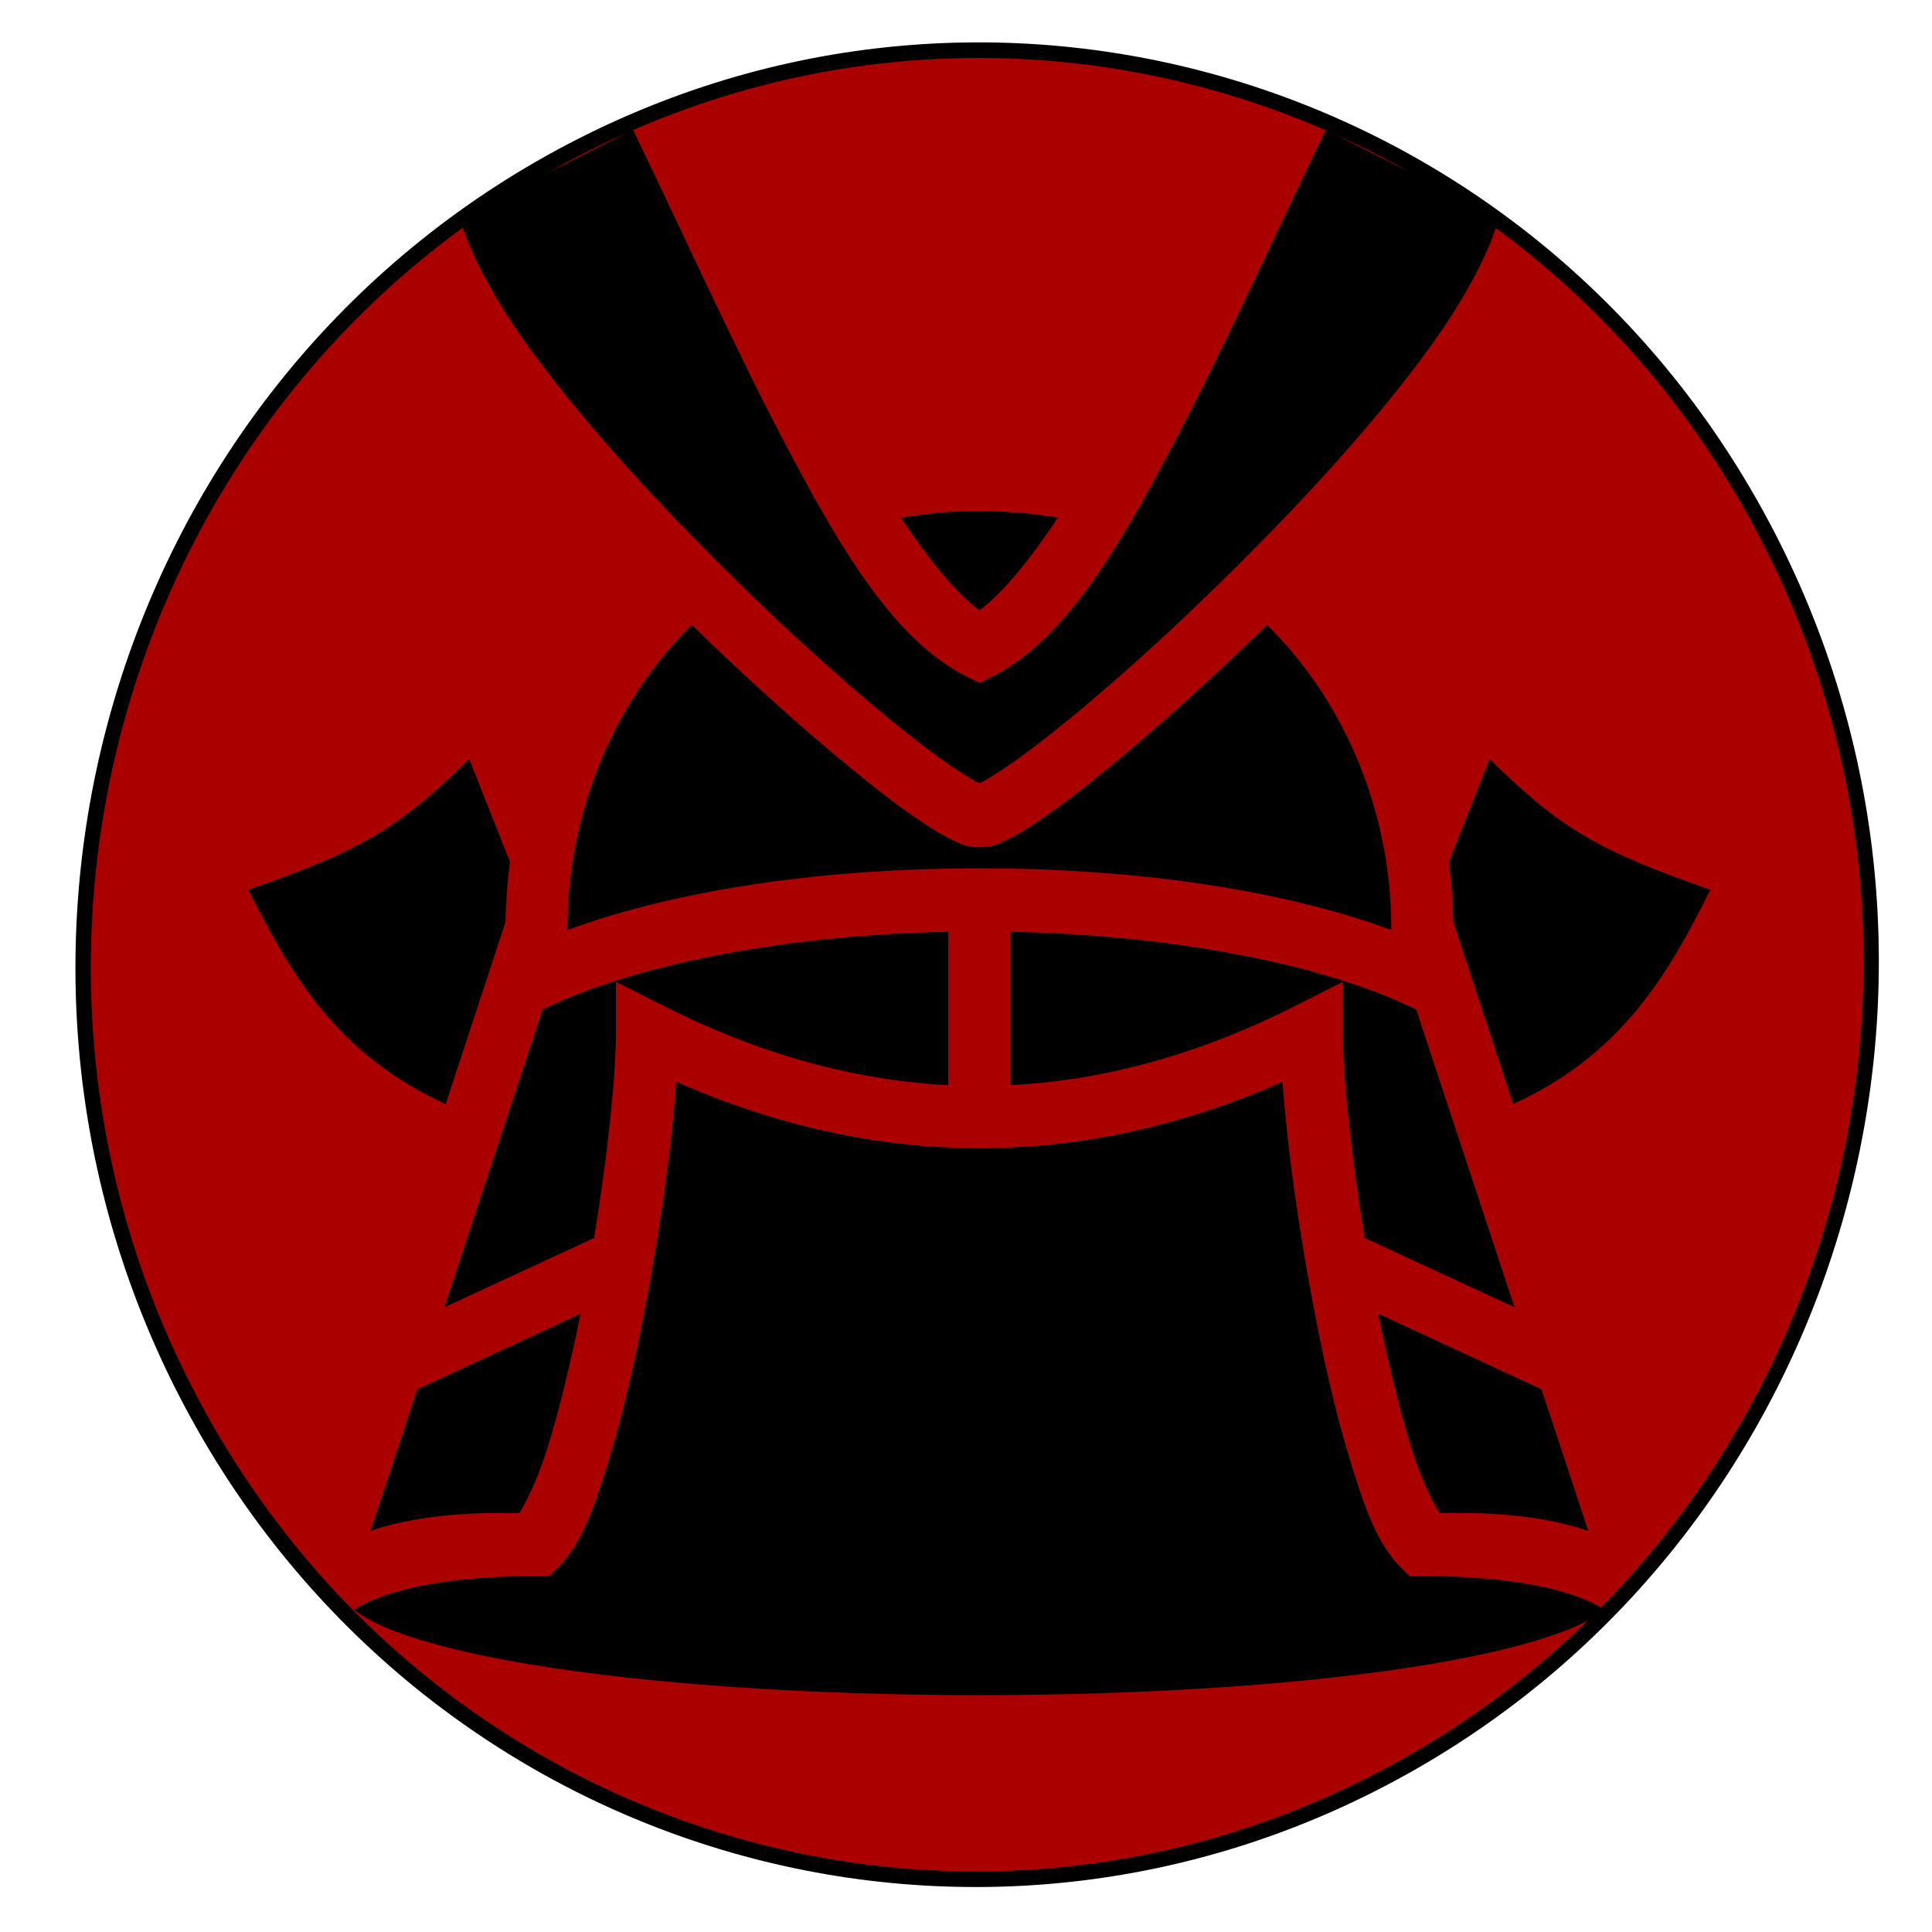
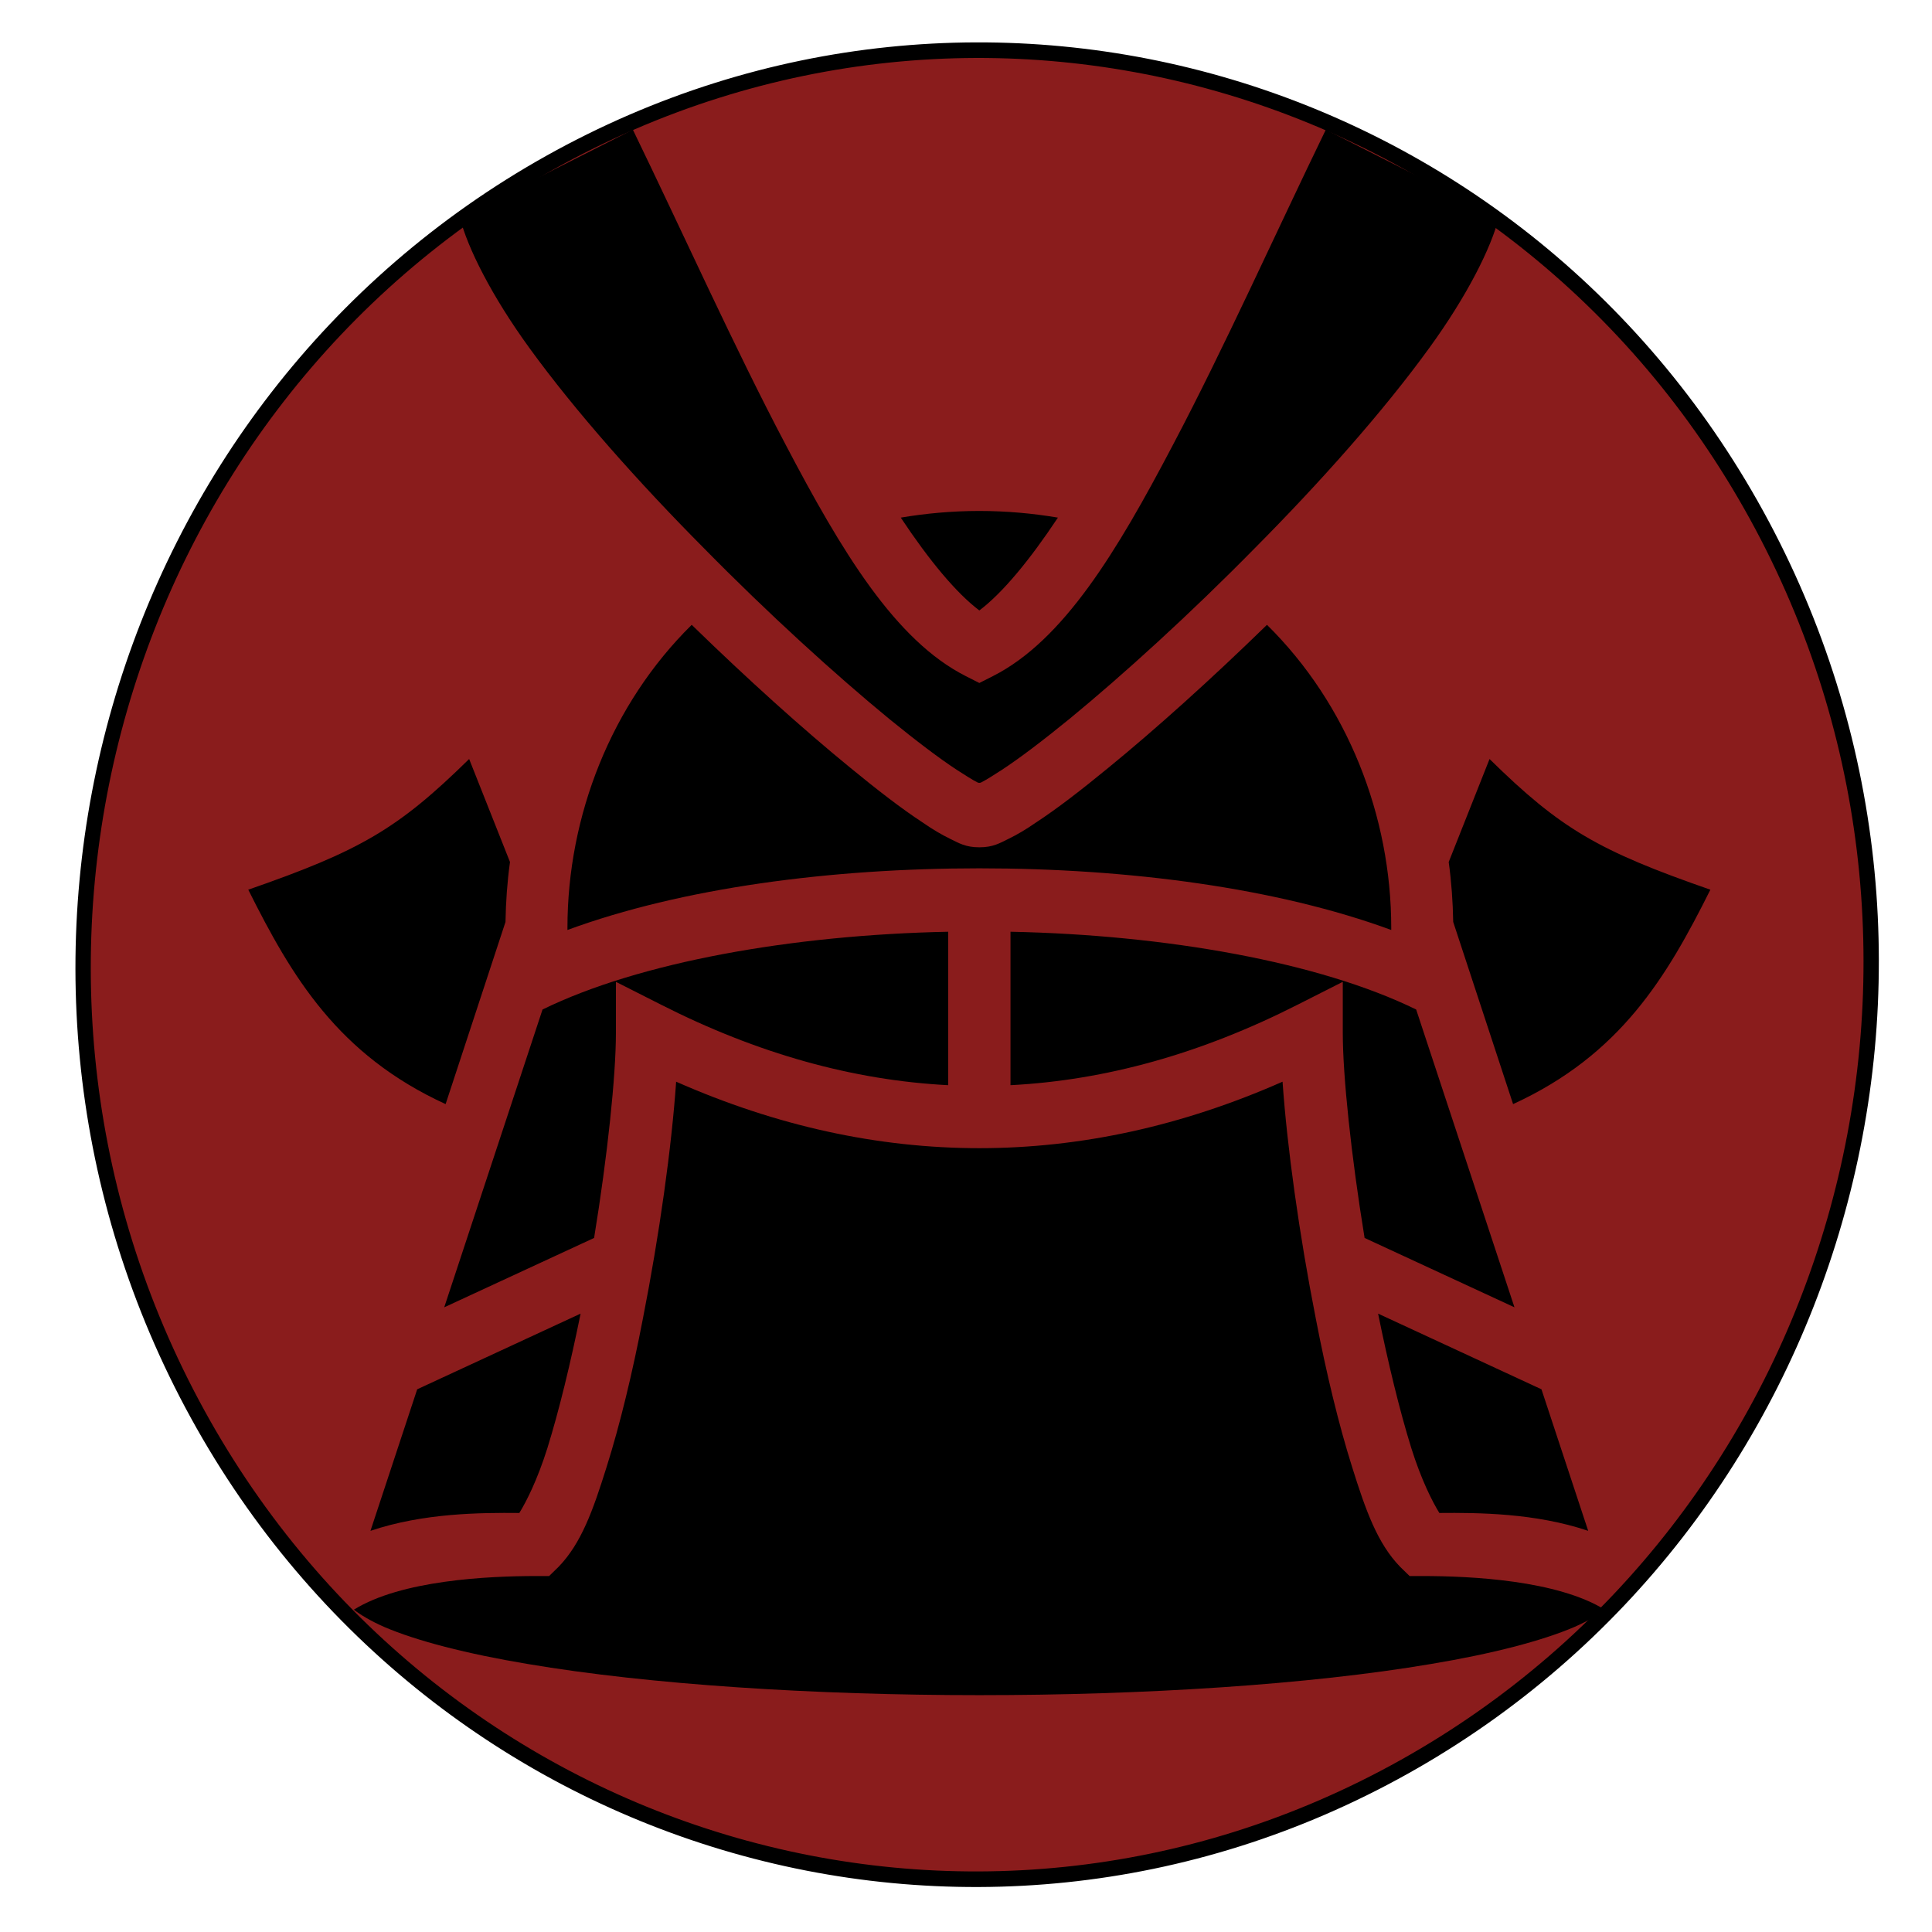
<svg xmlns="http://www.w3.org/2000/svg" width="800px" height="800px" viewBox="0 0 512 512" version="1.1" id="svg1">
  <defs id="defs1" />
  <style id="style1">
    path { fill: #000000; }
  </style>
-   <g id="layer1" style="fill:#aa0000" />
-   <ellipse style="fill:#aa0000;stroke:#000000;stroke-width:4.097;stroke-linecap:round;stroke-linejoin:round" id="path2" ry="238.395" rx="240.83" cy="-108.258" cx="349.632" transform="matrix(0.4704479,0.8824278,-0.8726464,0.4883526,0,0)" />
+   <g id="layer1" style="fill:#8a1c1c" />
+   <ellipse style="fill:#8a1c1c;stroke:#000000;stroke-width:4.097;stroke-linecap:round;stroke-linejoin:round" id="path2" ry="238.395" rx="240.83" cy="-108.258" cx="349.632" transform="matrix(0.4704479,0.8824278,-0.8726464,0.4883526,0,0)" />
  <path d="m 351.357,34.365 45.864,23.212 c -2.018,8.059 -8.439,20.863 -18.437,34.623 -12.2,16.843 -28.986,35.691 -46.231,53.053 -17.153,17.455 -34.949,33.611 -49.075,45.217 -7.063,5.757 -13.301,10.492 -17.979,13.556 -2.293,1.486 -4.22,2.693 -5.504,3.343 -0.275,0.093 -0.275,0.093 -0.459,0.093 -0.183,0 -0.183,0 -0.459,-0.093 -1.284,-0.65 -3.211,-1.857 -5.504,-3.343 -4.678,-3.064 -10.916,-7.799 -17.979,-13.556 C 221.469,178.863 203.674,162.707 186.52,145.252 169.276,127.89 152.489,109.042 140.289,92.208 130.291,78.439 123.87,65.635 121.852,57.576 l 45.864,-23.212 c 13.392,27.604 26.876,57.695 40.544,83.59 14.86,28.318 28.986,51.716 47.607,61.186 l 3.669,1.857 3.669,-1.857 c 18.621,-9.47 32.747,-32.868 47.607,-61.186 13.668,-25.895 27.152,-55.996 40.544,-83.59 z M 259.536,135.41 c 7.247,0 14.218,0.65 20.822,1.764 -7.522,11.327 -14.677,19.962 -20.822,24.605 -6.146,-4.642 -13.301,-13.277 -20.822,-24.605 6.604,-1.114 13.576,-1.764 20.822,-1.764 z m 76.227,30.175 c 21.373,21.076 32.931,50.695 32.931,80.313 v 0.557 C 338.423,235.314 299.072,230.114 259.536,230.114 c -39.535,0 -78.887,5.199 -109.157,16.341 v -0.557 c 0,-29.618 11.558,-59.237 32.931,-80.313 14.86,14.484 29.537,27.669 41.92,37.789 7.338,6.035 13.851,11.049 19.263,14.577 2.66,1.857 5.045,3.25 7.338,4.364 2.293,1.114 4.036,2.228 7.705,2.228 3.669,0 5.412,-1.114 7.705,-2.228 2.293,-1.114 4.678,-2.507 7.338,-4.364 5.412,-3.528 11.925,-8.542 19.263,-14.577 12.383,-10.12 27.06,-23.305 41.92,-37.789 z m 58.982,35.561 c 18.896,18.569 28.895,24.326 58.523,34.632 -11.558,23.119 -23.758,43.731 -52.285,56.823 l -15.869,-48.281 c -0.092,-5.292 -0.459,-10.585 -1.192,-15.877 z m -270.416,0 10.824,27.297 c -0.734,5.292 -1.101,10.585 -1.192,15.877 l -15.869,48.281 C 89.554,279.509 77.354,258.897 65.796,235.778 95.425,225.472 105.423,219.716 124.328,201.146 Z m 143.464,45.774 c 41.37,0.836 81.914,8.078 107.506,20.612 l 26.051,78.92 -39.718,-18.384 c -3.577,-21.912 -5.779,-42.988 -5.779,-54.316 v -13.556 l -11.925,6.035 c -25.592,12.999 -50.909,20.055 -76.135,21.355 z m -16.511,0 v 40.667 c -25.225,-1.3 -50.542,-8.356 -76.135,-21.355 l -11.925,-6.035 v 13.556 c 0,11.327 -2.201,32.404 -5.779,54.316 l -39.719,18.384 26.051,-78.92 c 25.592,-12.534 66.136,-19.776 107.506,-20.612 z m 88.61,39.739 c 1.192,17.27 4.403,40.389 8.806,62.765 2.752,14.298 6.054,28.04 9.632,39.367 3.577,11.42 6.696,20.241 12.75,26.461 l 2.477,2.414 h 3.394 c 12.934,0 35.682,1.114 48.341,8.913 -1.651,1.3 -4.403,2.971 -7.98,4.55 -8.623,3.714 -21.923,7.149 -38.067,9.842 -32.288,5.478 -76.043,8.263 -119.706,8.263 -43.663,0 -87.417,-2.785 -119.706,-8.263 -16.144,-2.693 -29.454,-6.128 -38.077,-9.842 -3.577,-1.578 -6.329,-3.25 -7.98,-4.55 12.567,-7.799 35.416,-8.913 48.35,-8.913 h 3.394 l 2.477,-2.414 c 6.054,-6.221 9.173,-15.041 12.75,-26.461 3.577,-11.327 6.88,-25.069 9.632,-39.367 4.403,-22.376 7.613,-45.495 8.806,-62.765 53.203,23.49 107.506,23.49 160.709,0 z m -186.026,61.465 c -2.66,13.091 -5.687,25.626 -8.806,35.653 -2.66,8.449 -5.595,14.206 -7.43,17.177 -10.274,-0.093 -25.418,0 -39.452,4.735 l 12.383,-37.51 z m 211.343,0 43.296,20.055 12.383,37.51 c -14.034,-4.735 -29.17,-4.828 -39.443,-4.735 -1.835,-2.971 -4.77,-8.728 -7.43,-17.177 -3.119,-10.027 -6.146,-22.562 -8.806,-35.653 z" id="path1" style="stroke-width:0.923" />
</svg>
